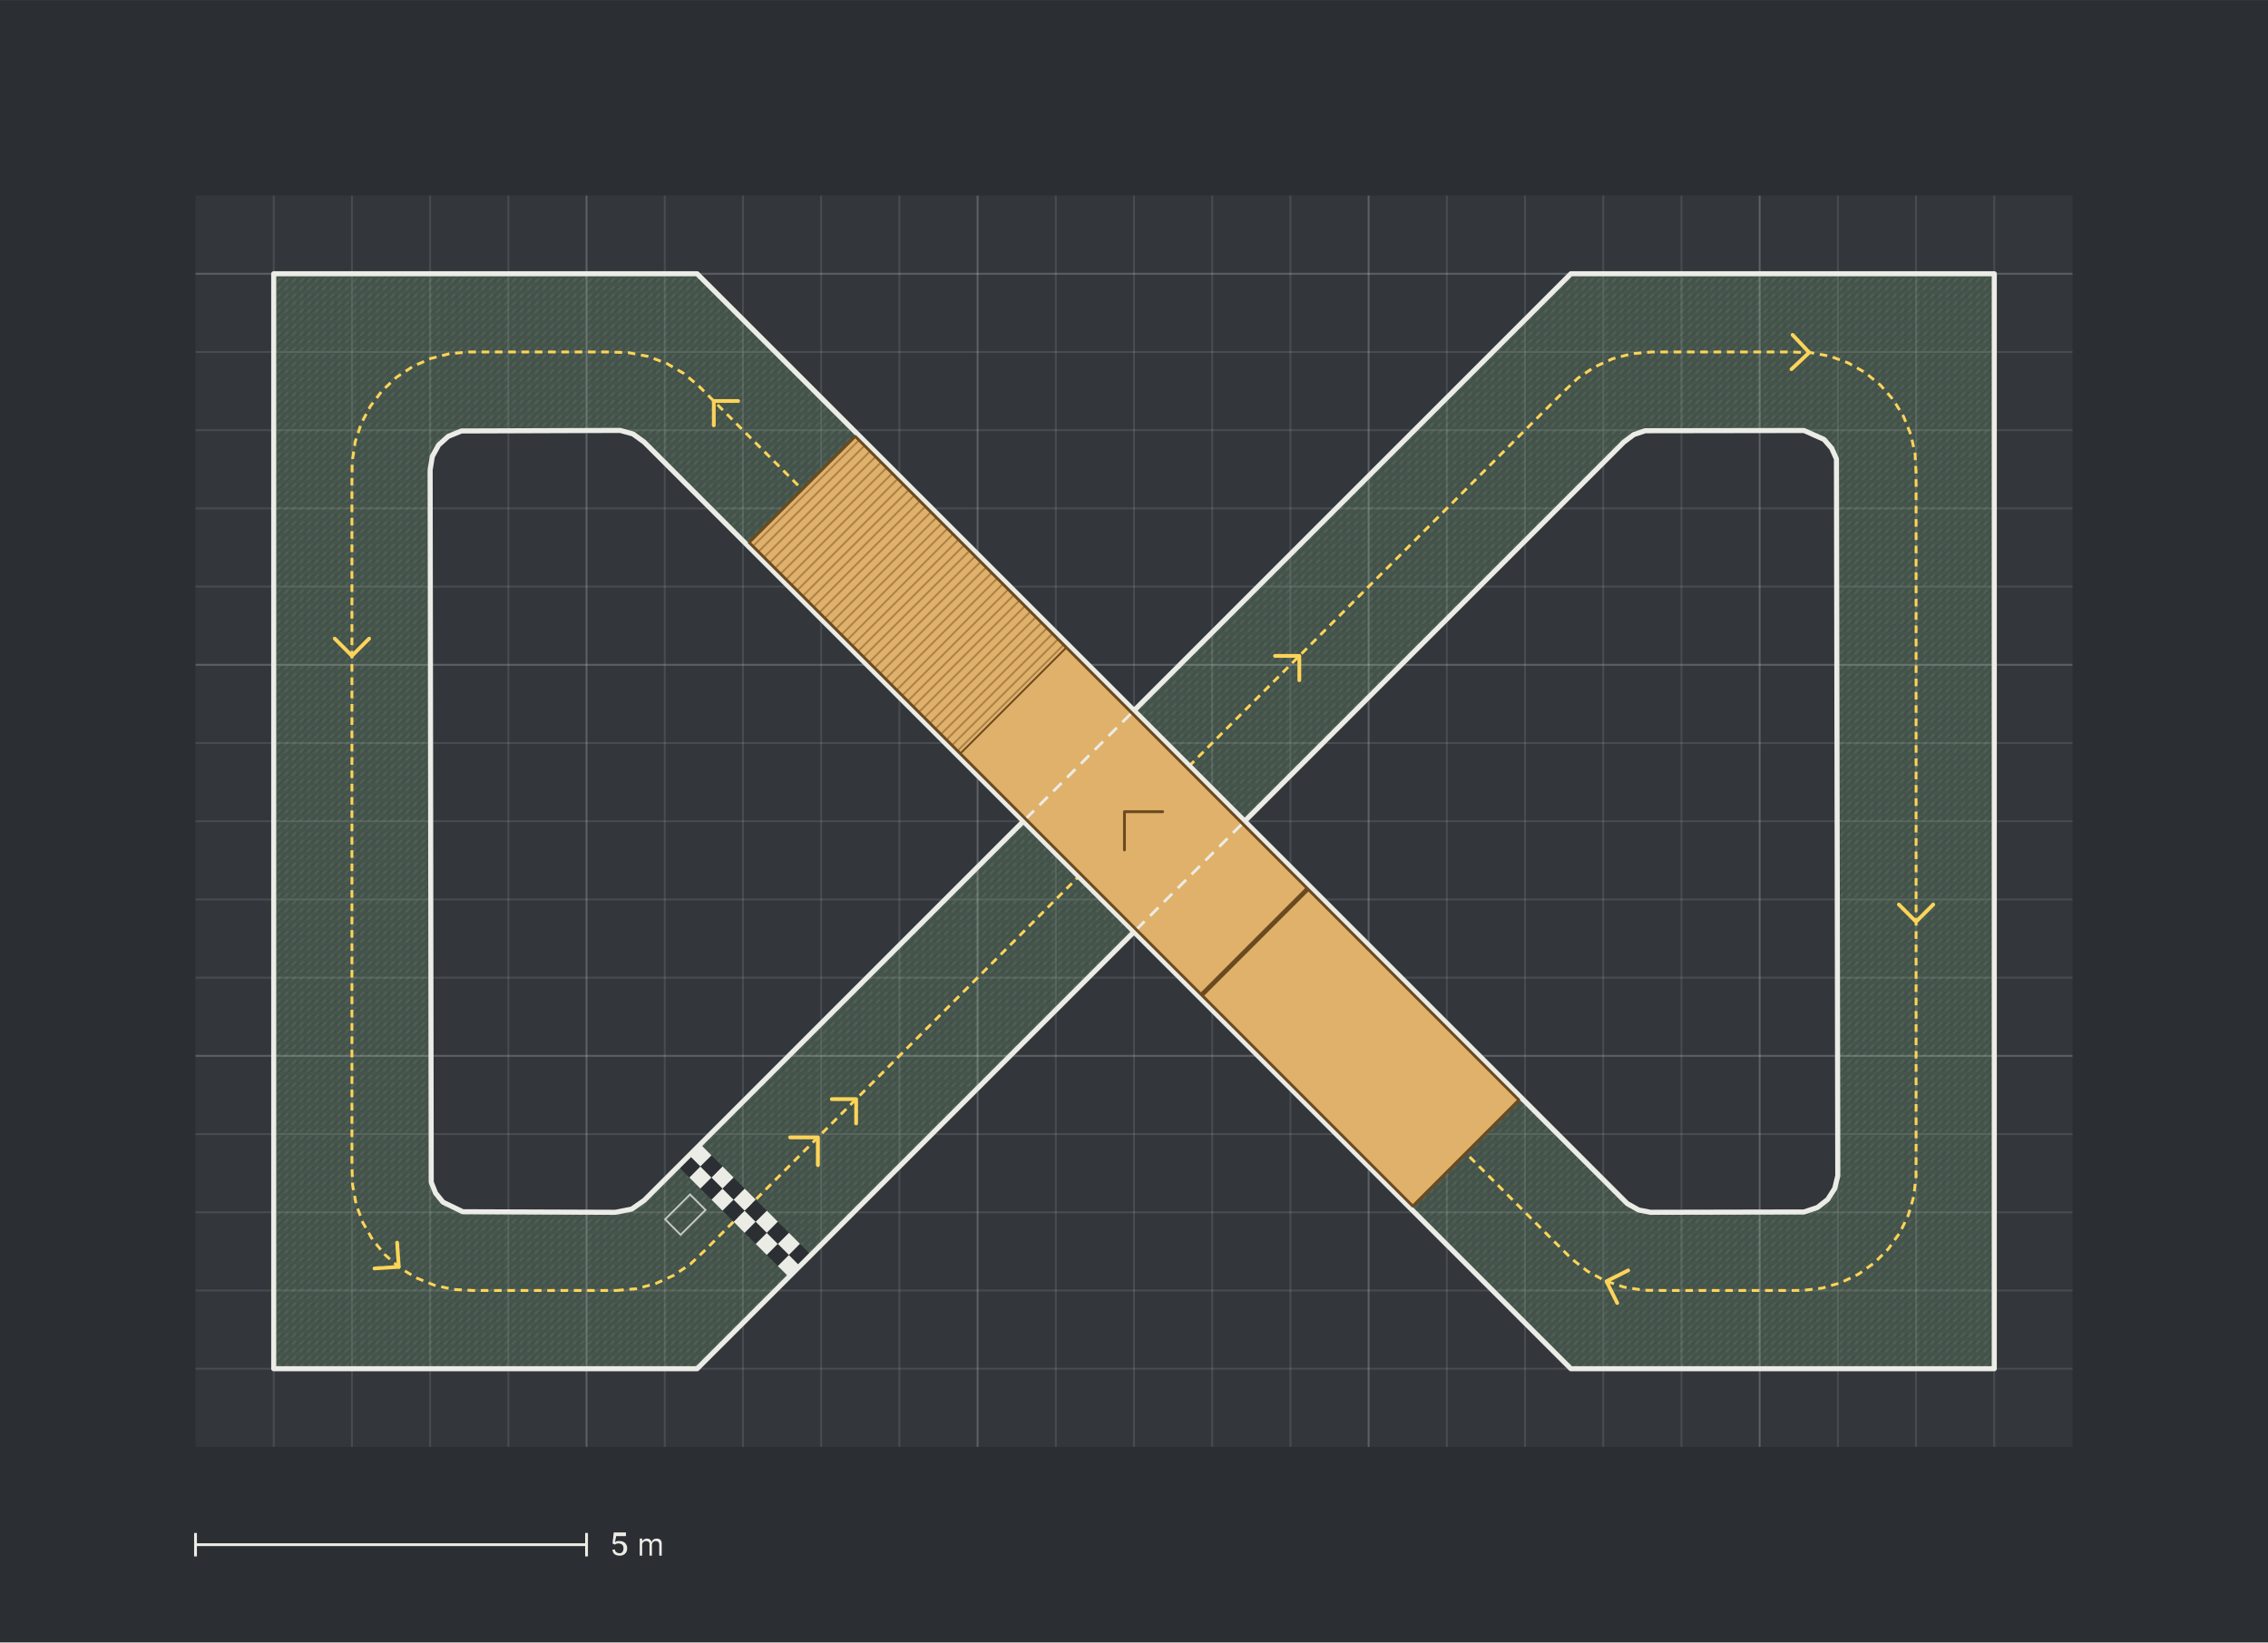
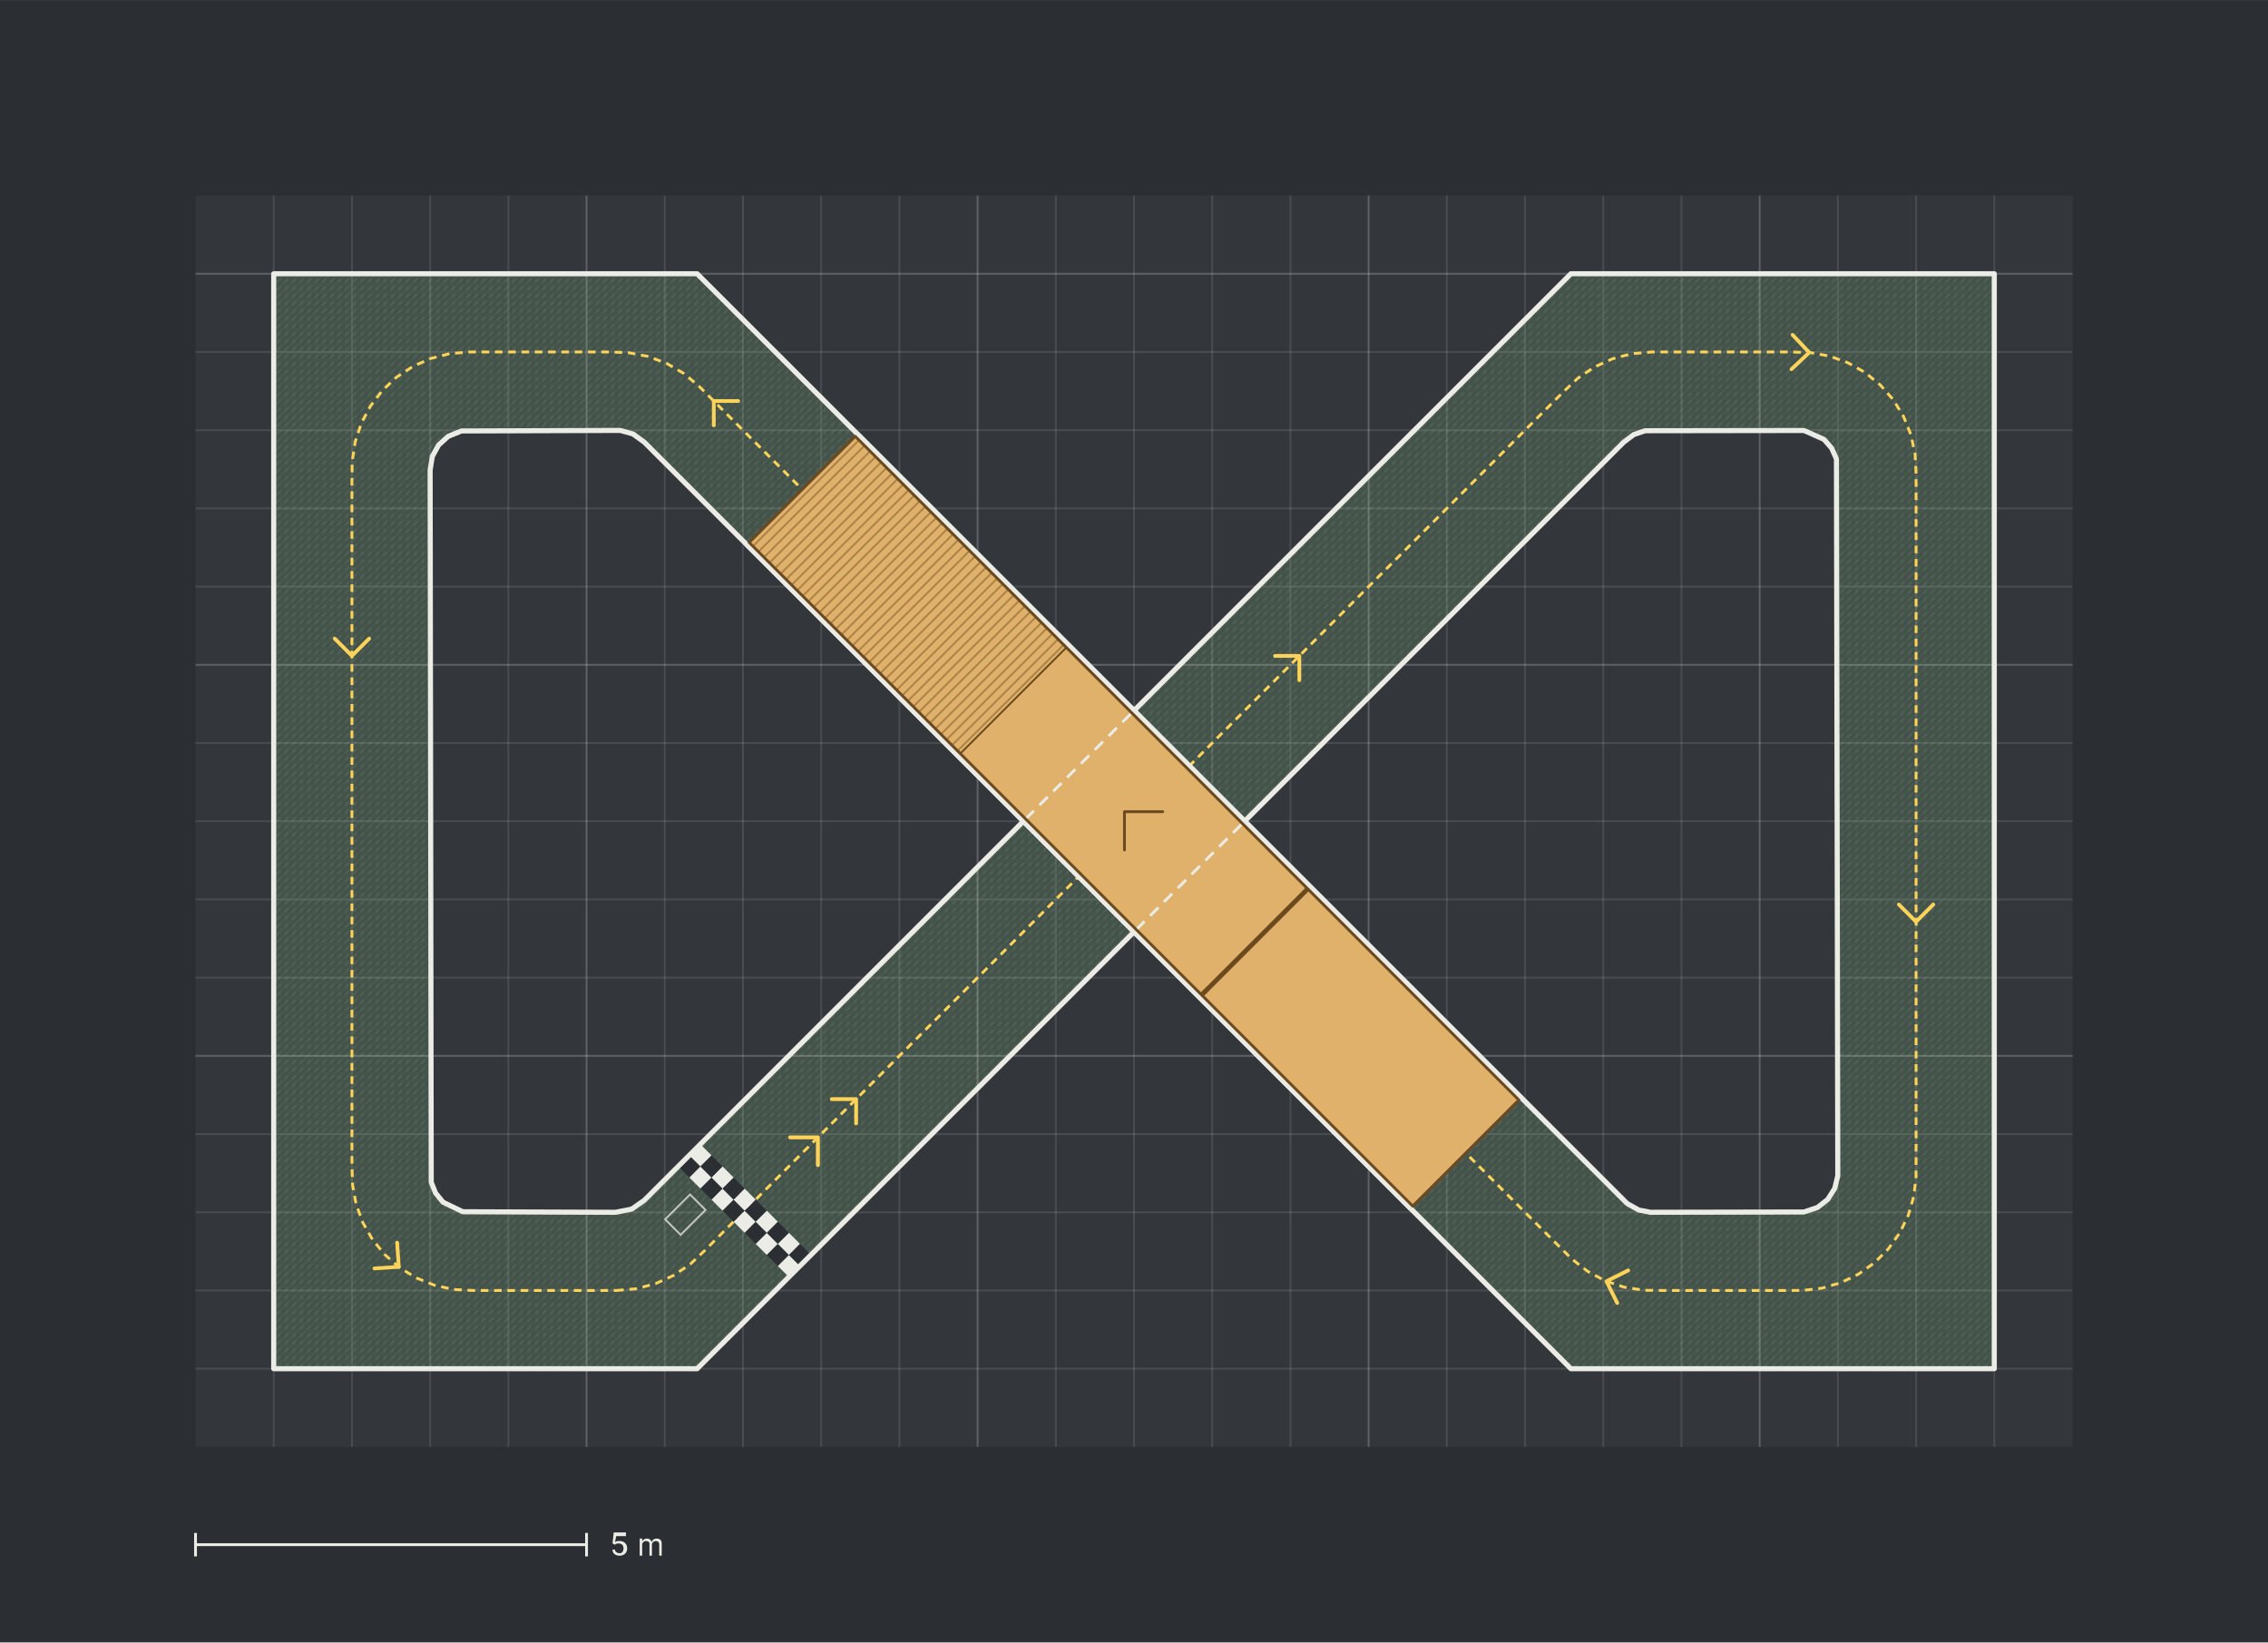
<svg xmlns="http://www.w3.org/2000/svg" width="1200" height="869" viewBox="-14.5 -10.5 29 21">
  <rect class="p-floor" x="-14.5" y="-10.5" width="29" height="21" fill="#2b2e32" />
  <defs>
    <pattern id="plan-carpet-tex" patternUnits="userSpaceOnUse" width="0.097" height="0.097">
      <path d="M0 0.097 L0.048 0.048" stroke="#ecece6" stroke-opacity="0.07" stroke-width="0.021" />
      <path d="M0.048 0.097 L0.097 0.048" stroke="#2b2e32" stroke-opacity="0.16" stroke-width="0.021" />
      <path d="M0 0.048 L0.048 0" stroke="#2b2e32" stroke-opacity="0.12" stroke-width="0.017" />
    </pattern>
    <pattern id="plan-hatch" patternUnits="userSpaceOnUse" width="0.25" height="0.25" patternTransform="rotate(45)">
      <path d="M0 0 L0 0.25" stroke="#2b2e32" stroke-opacity="0.45" stroke-width="0.04" />
    </pattern>
  </defs>
  <rect class="p-area" x="-12" y="-8" width="24" height="16" fill="#33373c" />
  <path class="p-carpet" d="M-6.621 7 L-5.586 7 L6.319 -4.898 L6.454 -4.971 L6.604 -5 L8.517 -5 L8.74 -4.938 L8.903 -4.797 L8.978 -4.648 L9 -4.492 L8.986 4.616 L8.93 4.755 L8.835 4.871 L8.583 4.993 L6.57 4.997 L6.407 4.952 L6.262 4.847 L-5.586 -7 L-11 -7 L-11 7 Z M-6.63 5 L-6.422 4.959 L-6.262 4.847 L5.586 -7 L11 -7 L11 7 L5.586 7 L-6.262 -4.847 L-6.407 -4.952 L-6.57 -4.997 L-8.6 -4.99 L-8.769 -4.921 L-8.892 -4.81 L-8.972 -4.664 L-9 -4.492 L-8.986 4.616 L-8.93 4.755 L-8.835 4.871 L-8.583 4.993 Z" fill="#46564c" fill-rule="evenodd" />
  <path class="p-carpet-tex" d="M-6.621 7 L-5.586 7 L6.319 -4.898 L6.454 -4.971 L6.604 -5 L8.517 -5 L8.74 -4.938 L8.903 -4.797 L8.978 -4.648 L9 -4.492 L8.986 4.616 L8.93 4.755 L8.835 4.871 L8.583 4.993 L6.57 4.997 L6.407 4.952 L6.262 4.847 L-5.586 -7 L-11 -7 L-11 7 Z M-6.63 5 L-6.422 4.959 L-6.262 4.847 L5.586 -7 L11 -7 L11 7 L5.586 7 L-6.262 -4.847 L-6.407 -4.952 L-6.57 -4.997 L-8.6 -4.99 L-8.769 -4.921 L-8.892 -4.81 L-8.972 -4.664 L-9 -4.492 L-8.986 4.616 L-8.93 4.755 L-8.835 4.871 L-8.583 4.993 Z" fill="url(#plan-carpet-tex)" fill-rule="evenodd" />
  <path class="p-crossing-carpet" d="M0 1.442 L1.442 0 L0 -1.442 L-1.442 0 Z" fill="#46564c" />
  <path class="p-crossing-carpet-tex" d="M0 1.442 L1.442 0 L0 -1.442 L-1.442 0 Z" fill="url(#plan-carpet-tex)" />
  <path class="p-grid" d="M-11 -8 V8" stroke="#ffffff1a" stroke-width="0.024" />
  <path class="p-grid" d="M-10 -8 V8" stroke="#ffffff1a" stroke-width="0.024" />
  <path class="p-grid" d="M-9 -8 V8" stroke="#ffffff1a" stroke-width="0.024" />
  <path class="p-grid" d="M-8 -8 V8" stroke="#ffffff1a" stroke-width="0.024" />
  <path class="p-grid" d="M-6 -8 V8" stroke="#ffffff1a" stroke-width="0.024" />
  <path class="p-grid" d="M-5 -8 V8" stroke="#ffffff1a" stroke-width="0.024" />
  <path class="p-grid" d="M-4 -8 V8" stroke="#ffffff1a" stroke-width="0.024" />
  <path class="p-grid" d="M-3 -8 V8" stroke="#ffffff1a" stroke-width="0.024" />
  <path class="p-grid" d="M-1 -8 V8" stroke="#ffffff1a" stroke-width="0.024" />
  <path class="p-grid" d="M0 -8 V8" stroke="#ffffff1a" stroke-width="0.024" />
  <path class="p-grid" d="M1 -8 V8" stroke="#ffffff1a" stroke-width="0.024" />
  <path class="p-grid" d="M2 -8 V8" stroke="#ffffff1a" stroke-width="0.024" />
  <path class="p-grid" d="M4 -8 V8" stroke="#ffffff1a" stroke-width="0.024" />
  <path class="p-grid" d="M5 -8 V8" stroke="#ffffff1a" stroke-width="0.024" />
  <path class="p-grid" d="M6 -8 V8" stroke="#ffffff1a" stroke-width="0.024" />
  <path class="p-grid" d="M7 -8 V8" stroke="#ffffff1a" stroke-width="0.024" />
  <path class="p-grid" d="M9 -8 V8" stroke="#ffffff1a" stroke-width="0.024" />
  <path class="p-grid" d="M10 -8 V8" stroke="#ffffff1a" stroke-width="0.024" />
  <path class="p-grid" d="M11 -8 V8" stroke="#ffffff1a" stroke-width="0.024" />
  <path class="p-grid" d="M-12 7 H12" stroke="#ffffff1a" stroke-width="0.024" />
  <path class="p-grid" d="M-12 6 H12" stroke="#ffffff1a" stroke-width="0.024" />
  <path class="p-grid" d="M-12 5 H12" stroke="#ffffff1a" stroke-width="0.024" />
  <path class="p-grid" d="M-12 4 H12" stroke="#ffffff1a" stroke-width="0.024" />
  <path class="p-grid" d="M-12 2 H12" stroke="#ffffff1a" stroke-width="0.024" />
  <path class="p-grid" d="M-12 1 H12" stroke="#ffffff1a" stroke-width="0.024" />
  <path class="p-grid" d="M-12 0 H12" stroke="#ffffff1a" stroke-width="0.024" />
  <path class="p-grid" d="M-12 -1 H12" stroke="#ffffff1a" stroke-width="0.024" />
  <path class="p-grid" d="M-12 -3 H12" stroke="#ffffff1a" stroke-width="0.024" />
  <path class="p-grid" d="M-12 -4 H12" stroke="#ffffff1a" stroke-width="0.024" />
  <path class="p-grid" d="M-12 -5 H12" stroke="#ffffff1a" stroke-width="0.024" />
  <path class="p-grid" d="M-12 -6 H12" stroke="#ffffff1a" stroke-width="0.024" />
  <path class="p-grid-major" d="M-7 -8 V8" stroke="#ffffff33" stroke-width="0.024" />
  <path class="p-grid-major" d="M-2 -8 V8" stroke="#ffffff33" stroke-width="0.024" />
  <path class="p-grid-major" d="M3 -8 V8" stroke="#ffffff33" stroke-width="0.024" />
  <path class="p-grid-major" d="M8 -8 V8" stroke="#ffffff33" stroke-width="0.024" />
  <path class="p-grid-major" d="M-12 3 H12" stroke="#ffffff33" stroke-width="0.024" />
  <path class="p-grid-major" d="M-12 -2 H12" stroke="#ffffff33" stroke-width="0.024" />
  <path class="p-grid-major" d="M-12 -7 H12" stroke="#ffffff33" stroke-width="0.024" />
  <path class="p-line" d="M-6.621 6 L-6.366 5.978 L-6.119 5.913 L-5.886 5.807 L-5.675 5.664 L-5.49 5.49 L-5.313 5.313 L-5.136 5.136 L-4.959 4.959 L-4.781 4.781 L-4.604 4.604 L-4.427 4.427 L-4.25 4.25 L-4.073 4.073 L-3.896 3.896 L-3.719 3.719 L-3.542 3.542 L-3.365 3.365 L-3.188 3.188 L-3.011 3.011 L-2.833 2.833 L-2.656 2.656 L-2.479 2.479 L-2.302 2.302 L-2.125 2.125 L-1.948 1.948 L-1.771 1.771 L-1.594 1.594 L-1.417 1.417 L-1.24 1.24 L-1.063 1.063 L-0.885 0.885 L-0.708 0.708 L-0.531 0.531 L-0.354 0.354 L-0.177 0.177 L0 0 L0.177 -0.177 L0.354 -0.354 L0.531 -0.531 L0.708 -0.708 L0.885 -0.885 L1.063 -1.063 L1.24 -1.24 L1.417 -1.417 L1.594 -1.594 L1.771 -1.771 L1.948 -1.948 L2.125 -2.125 L2.302 -2.302 L2.479 -2.479 L2.656 -2.656 L2.833 -2.833 L3.011 -3.011 L3.188 -3.188 L3.365 -3.365 L3.542 -3.542 L3.719 -3.719 L3.896 -3.896 L4.073 -4.073 L4.25 -4.25 L4.427 -4.427 L4.604 -4.604 L4.781 -4.781 L4.959 -4.959 L5.136 -5.136 L5.313 -5.313 L5.49 -5.49 L5.675 -5.664 L5.886 -5.807 L6.119 -5.913 L6.366 -5.978 L6.621 -6 L6.875 -6 L7.129 -6 L7.383 -6 L7.637 -6 L7.891 -6 L8.145 -6 L8.398 -6 L8.65 -5.992 L8.896 -5.947 L9.131 -5.861 L9.349 -5.737 L9.543 -5.578 L9.708 -5.39 L9.839 -5.177 L9.933 -4.944 L9.987 -4.7 L10 -4.45 L10 -4.2 L10 -3.95 L10 -3.7 L10 -3.45 L10 -3.2 L10 -2.95 L10 -2.7 L10 -2.45 L10 -2.2 L10 -1.95 L10 -1.7 L10 -1.45 L10 -1.2 L10 -0.95 L10 -0.7 L10 -0.45 L10 -0.2 L10 0.05 L10 0.3 L10 0.55 L10 0.8 L10 1.05 L10 1.3 L10 1.55 L10 1.8 L10 2.05 L10 2.3 L10 2.55 L10 2.8 L10 3.05 L10 3.3 L10 3.55 L10 3.8 L10 4.05 L10 4.3 L9.999 4.55 L9.97 4.799 L9.9 5.039 L9.791 5.264 L9.645 5.468 L9.468 5.645 L9.264 5.791 L9.039 5.9 L8.799 5.97 L8.55 5.999 L8.297 6 L8.043 6 L7.789 6 L7.535 6 L7.281 6 L7.028 6 L6.774 6 L6.519 5.997 L6.266 5.957 L6.024 5.876 L5.799 5.754 L5.597 5.596 L5.419 5.419 L5.242 5.242 L5.065 5.065 L4.888 4.888 L4.711 4.711 L4.534 4.534 L4.356 4.356 L4.179 4.179 L4.002 4.002 L3.825 3.825 L3.648 3.648 L3.471 3.471 L3.294 3.294 L3.117 3.117 L2.94 2.94 L2.763 2.763 L2.586 2.586 L2.408 2.408 L2.231 2.231 L2.054 2.054 L1.877 1.877 L1.7 1.7 L1.523 1.523 L1.346 1.346 L1.169 1.169 L0.992 0.992 L0.815 0.815 L0.638 0.638 L0.46 0.46 L0.283 0.283 L0.106 0.106 L-0.071 -0.071 L-0.248 -0.248 L-0.425 -0.425 L-0.602 -0.602 L-0.779 -0.779 L-0.956 -0.956 L-1.133 -1.133 L-1.31 -1.31 L-1.488 -1.488 L-1.665 -1.665 L-1.842 -1.842 L-2.019 -2.019 L-2.196 -2.196 L-2.373 -2.373 L-2.55 -2.55 L-2.727 -2.727 L-2.904 -2.904 L-3.081 -3.081 L-3.258 -3.258 L-3.436 -3.436 L-3.613 -3.613 L-3.79 -3.79 L-3.967 -3.967 L-4.144 -4.144 L-4.321 -4.321 L-4.498 -4.498 L-4.675 -4.675 L-4.852 -4.852 L-5.029 -5.029 L-5.206 -5.206 L-5.384 -5.384 L-5.561 -5.561 L-5.756 -5.725 L-5.977 -5.855 L-6.217 -5.944 L-6.468 -5.992 L-6.723 -6 L-6.977 -6 L-7.231 -6 L-7.484 -6 L-7.738 -6 L-7.992 -6 L-8.246 -6 L-8.5 -6 L-8.749 -5.979 L-8.992 -5.917 L-9.221 -5.815 L-9.43 -5.677 L-9.612 -5.506 L-9.764 -5.307 L-9.881 -5.086 L-9.959 -4.848 L-9.997 -4.6 L-10 -4.35 L-10 -4.1 L-10 -3.85 L-10 -3.6 L-10 -3.35 L-10 -3.1 L-10 -2.85 L-10 -2.6 L-10 -2.35 L-10 -2.1 L-10 -1.85 L-10 -1.6 L-10 -1.35 L-10 -1.1 L-10 -0.85 L-10 -0.6 L-10 -0.35 L-10 -0.1 L-10 0.15 L-10 0.4 L-10 0.65 L-10 0.9 L-10 1.15 L-10 1.4 L-10 1.65 L-10 1.9 L-10 2.15 L-10 2.4 L-10 2.65 L-10 2.9 L-10 3.15 L-10 3.4 L-10 3.65 L-10 3.9 L-10 4.15 L-10 4.4 L-9.992 4.65 L-9.947 4.896 L-9.861 5.131 L-9.737 5.349 L-9.578 5.543 L-9.39 5.708 L-9.177 5.839 L-8.944 5.933 L-8.7 5.987 L-8.449 6 L-8.195 6 L-7.941 6 L-7.688 6 L-7.434 6 L-7.18 6 L-6.926 6 L-6.672 6 Z" fill="none" stroke="#fdd459" stroke-width="0.036" stroke-dasharray="0.097 0.073" stroke-linejoin="round" />
  <path class="p-arrow" d="M-3.553 3.864 L-3.553 3.553 L-3.864 3.553" fill="none" stroke="#fdd459" stroke-width="0.048" stroke-linecap="round" stroke-linejoin="round" />
  <path class="p-arrow" d="M2.114 -1.803 L2.114 -2.114 L1.803 -2.114" fill="none" stroke="#fdd459" stroke-width="0.048" stroke-linecap="round" stroke-linejoin="round" />
  <path class="p-arrow" d="M8.407 -5.78 L8.634 -5.993 L8.421 -6.219" fill="none" stroke="#fdd459" stroke-width="0.048" stroke-linecap="round" stroke-linejoin="round" />
  <path class="p-arrow" d="M9.78 1.065 L10 1.285 L10.22 1.065" fill="none" stroke="#fdd459" stroke-width="0.048" stroke-linecap="round" stroke-linejoin="round" />
  <path class="p-arrow" d="M6.319 5.743 L6.041 5.882 L6.179 6.16" fill="none" stroke="#fdd459" stroke-width="0.048" stroke-linecap="round" stroke-linejoin="round" />
  <path class="p-arrow" d="M0.605 0.294 L0.294 0.294 L0.294 0.605" fill="none" stroke="#fdd459" stroke-width="0.048" stroke-linecap="round" stroke-linejoin="round" />
  <path class="p-arrow" d="M-5.062 -5.373 L-5.373 -5.373 L-5.373 -5.062" fill="none" stroke="#fdd459" stroke-width="0.048" stroke-linecap="round" stroke-linejoin="round" />
  <path class="p-arrow" d="M-10.22 -2.335 L-10 -2.115 L-9.78 -2.335" fill="none" stroke="#fdd459" stroke-width="0.048" stroke-linecap="round" stroke-linejoin="round" />
  <path class="p-arrow" d="M-9.712 5.718 L-9.401 5.698 L-9.422 5.388" fill="none" stroke="#fdd459" stroke-width="0.048" stroke-linecap="round" stroke-linejoin="round" />
  <g class="p-start">
    <path class="p-start-a" d="M-4.413 5.828 L-4.272 5.686 L-4.413 5.545 L-4.555 5.686 Z" fill="#ecece6" />
    <path class="p-start-b" d="M-4.555 5.686 L-4.413 5.545 L-4.555 5.403 L-4.696 5.545 Z" fill="#2b2e32" />
    <path class="p-start-a" d="M-4.696 5.545 L-4.555 5.403 L-4.696 5.262 L-4.838 5.403 Z" fill="#ecece6" />
    <path class="p-start-b" d="M-4.838 5.403 L-4.696 5.262 L-4.838 5.12 L-4.979 5.262 Z" fill="#2b2e32" />
    <path class="p-start-a" d="M-4.979 5.262 L-4.838 5.12 L-4.979 4.979 L-5.12 5.12 Z" fill="#ecece6" />
    <path class="p-start-b" d="M-5.12 5.12 L-4.979 4.979 L-5.12 4.838 L-5.262 4.979 Z" fill="#2b2e32" />
    <path class="p-start-a" d="M-5.262 4.979 L-5.12 4.838 L-5.262 4.696 L-5.403 4.838 Z" fill="#ecece6" />
    <path class="p-start-b" d="M-5.403 4.838 L-5.262 4.696 L-5.403 4.555 L-5.545 4.696 Z" fill="#2b2e32" />
    <path class="p-start-a" d="M-5.545 4.696 L-5.403 4.555 L-5.545 4.413 L-5.686 4.555 Z" fill="#ecece6" />
    <path class="p-start-b" d="M-5.686 4.555 L-5.545 4.413 L-5.686 4.272 L-5.828 4.413 Z" fill="#2b2e32" />
    <path class="p-start-b" d="M-4.272 5.686 L-4.13 5.545 L-4.272 5.403 L-4.413 5.545 Z" fill="#2b2e32" />
    <path class="p-start-a" d="M-4.413 5.545 L-4.272 5.403 L-4.413 5.262 L-4.555 5.403 Z" fill="#ecece6" />
    <path class="p-start-b" d="M-4.555 5.403 L-4.413 5.262 L-4.555 5.12 L-4.696 5.262 Z" fill="#2b2e32" />
    <path class="p-start-a" d="M-4.696 5.262 L-4.555 5.12 L-4.696 4.979 L-4.838 5.12 Z" fill="#ecece6" />
    <path class="p-start-b" d="M-4.838 5.12 L-4.696 4.979 L-4.838 4.838 L-4.979 4.979 Z" fill="#2b2e32" />
    <path class="p-start-a" d="M-4.979 4.979 L-4.838 4.838 L-4.979 4.696 L-5.12 4.838 Z" fill="#ecece6" />
    <path class="p-start-b" d="M-5.12 4.838 L-4.979 4.696 L-5.12 4.555 L-5.262 4.696 Z" fill="#2b2e32" />
    <path class="p-start-a" d="M-5.262 4.696 L-5.12 4.555 L-5.262 4.413 L-5.403 4.555 Z" fill="#ecece6" />
    <path class="p-start-b" d="M-5.403 4.555 L-5.262 4.413 L-5.403 4.272 L-5.545 4.413 Z" fill="#2b2e32" />
    <path class="p-start-a" d="M-5.545 4.413 L-5.403 4.272 L-5.545 4.13 L-5.686 4.272 Z" fill="#ecece6" />
    <rect class="p-gridbox" transform="translate(-5.737 5.03) rotate(-45)" x="-0.225" y="-0.14" width="0.45" height="0.28" fill="none" stroke="#ecece6" stroke-opacity="0.75" stroke-width="0.024" />
    <path class="p-start-dir" d="M-4.042 4.396 L-4.042 4.042 L-4.396 4.042" fill="none" stroke="#fdd459" stroke-width="0.05" stroke-linecap="round" stroke-linejoin="round" />
  </g>
  <path class="p-pipe" d="M-6.621 7 L-5.586 7 L6.262 -4.847 L6.391 -4.944 L6.536 -4.993 L8.567 -4.996 L8.823 -4.882 L8.921 -4.769 L8.982 -4.632 L8.999 4.533 L8.96 4.695 L8.871 4.835 L8.74 4.938 L8.567 4.996 L6.604 5 L6.454 4.971 L6.306 4.888 L-5.586 -7 L-11 -7 L-11 7 L-6.672 7 Z" fill="none" stroke="#ecece6" stroke-width="0.065" stroke-linejoin="round" stroke-linecap="round" />
  <path class="p-pipe" d="M-6.63 5 L-6.422 4.959 L-6.262 4.847 L5.586 -7 L11 -7 L11 7 L5.586 7 L-6.262 -4.847 L-6.407 -4.952 L-6.57 -4.997 L-8.6 -4.99 L-8.769 -4.921 L-8.892 -4.81 L-8.972 -4.664 L-9 -4.492 L-8.986 4.616 L-8.93 4.755 L-8.835 4.871 L-8.583 4.993 L-6.672 5 Z" fill="none" stroke="#ecece6" stroke-width="0.065" stroke-linejoin="round" stroke-linecap="round" />
  <g class="p-crossing" data-bridge="tabletop" data-over="second">
    <g class="p-jump" data-type="tabletop">
      <path class="p-jump-body" d="M4.921 3.564 L-3.564 -4.921 L-4.921 -3.564 L3.564 4.921 Z" fill="#e0b16a" stroke="#6b4a1f" stroke-width="0.024" stroke-linejoin="round" />
      <path class="p-jump-hatch" d="M-0.899 -2.257 L-2.257 -0.899 M-0.97 -2.328 L-2.328 -0.97 M-1.041 -2.399 L-2.399 -1.041 M-1.112 -2.469 L-2.469 -1.112 M-1.182 -2.54 L-2.54 -1.182 M-1.253 -2.611 L-2.611 -1.253 M-1.324 -2.681 L-2.681 -1.324 M-1.394 -2.752 L-2.752 -1.394 M-1.465 -2.823 L-2.823 -1.465 M-1.536 -2.893 L-2.893 -1.536 M-1.607 -2.964 L-2.964 -1.607 M-1.677 -3.035 L-3.035 -1.677 M-1.748 -3.106 L-3.106 -1.748 M-1.819 -3.176 L-3.176 -1.819 M-1.889 -3.247 L-3.247 -1.889 M-1.96 -3.318 L-3.318 -1.96 M-2.031 -3.388 L-3.388 -2.031 M-2.102 -3.459 L-3.459 -2.102 M-2.172 -3.53 L-3.53 -2.172 M-2.243 -3.601 L-3.601 -2.243 M-2.314 -3.671 L-3.671 -2.314 M-2.384 -3.742 L-3.742 -2.384 M-2.455 -3.813 L-3.813 -2.455 M-2.526 -3.883 L-3.883 -2.526 M-2.596 -3.954 L-3.954 -2.596 M-2.667 -4.025 L-4.025 -2.667 M-2.738 -4.096 L-4.096 -2.738 M-2.809 -4.166 L-4.166 -2.809 M-2.879 -4.237 L-4.237 -2.879 M-2.95 -4.308 L-4.308 -2.95 M-3.021 -4.378 L-4.378 -3.021 M-3.091 -4.449 L-4.449 -3.091 M-3.162 -4.52 L-4.52 -3.162 M-3.233 -4.591 L-4.591 -3.233 M-3.304 -4.661 L-4.661 -3.304 M-3.374 -4.732 L-4.732 -3.374 M-3.445 -4.803 L-4.803 -3.445 M-3.516 -4.873 L-4.873 -3.516" stroke="#6b4a1f" stroke-opacity="0.45" stroke-width="0.024" fill="none" />
      <path class="p-jump-edge" d="M-0.864 -2.222 L-2.222 -0.864" stroke="#6b4a1f" stroke-width="0.024" fill="none" />
      <path class="p-jump-takeoff" d="M2.222 0.864 L0.864 2.222" stroke="#6b4a1f" stroke-width="0.06" stroke-linecap="butt" fill="none" />
      <path class="p-jump-dir" d="M0.367 -0.122 L-0.122 -0.122 L-0.122 0.367" stroke="#6b4a1f" stroke-width="0.036" stroke-linecap="round" stroke-linejoin="round" fill="none" />
    </g>
    <path class="p-under" d="M0.029 1.386 L1.386 0.029 M-1.386 -0.029 L-0.029 -1.386" fill="none" stroke="#ecece6" stroke-width="0.036" stroke-dasharray="0.15 0.1" stroke-linecap="butt" />
-     <path class="p-over" d="M4.944 3.541 L-3.541 -4.944 M3.541 4.944 L-4.944 -3.541" fill="none" stroke="#ecece6" stroke-width="0.065" stroke-linecap="round" />
+     <path class="p-over" d="M4.949 3.536 L-3.536 -4.949 M3.536 4.949 L-4.949 -3.536" fill="none" stroke="#ecece6" stroke-width="0.065" stroke-linecap="round" />
    <path class="p-bridge" d="M4.921 3.564 L-3.564 -4.921 L-4.921 -3.564 L3.564 4.921 Z" fill="none" stroke="#6b4a1f" stroke-width="0.036" stroke-linejoin="round" />
  </g>
  <g class="p-scale">
    <path d="M-12 9.25 H-7 M-12 9.1 V9.4 M-7 9.1 V9.4" stroke="#ecece6" stroke-width="0.036" fill="none" />
    <text x="-6.7" y="9.25" dy="0.35em" font-size="0.4" font-family="Inter, 'DejaVu Sans', sans-serif" fill="#ecece6">5 m</text>
  </g>
</svg>
